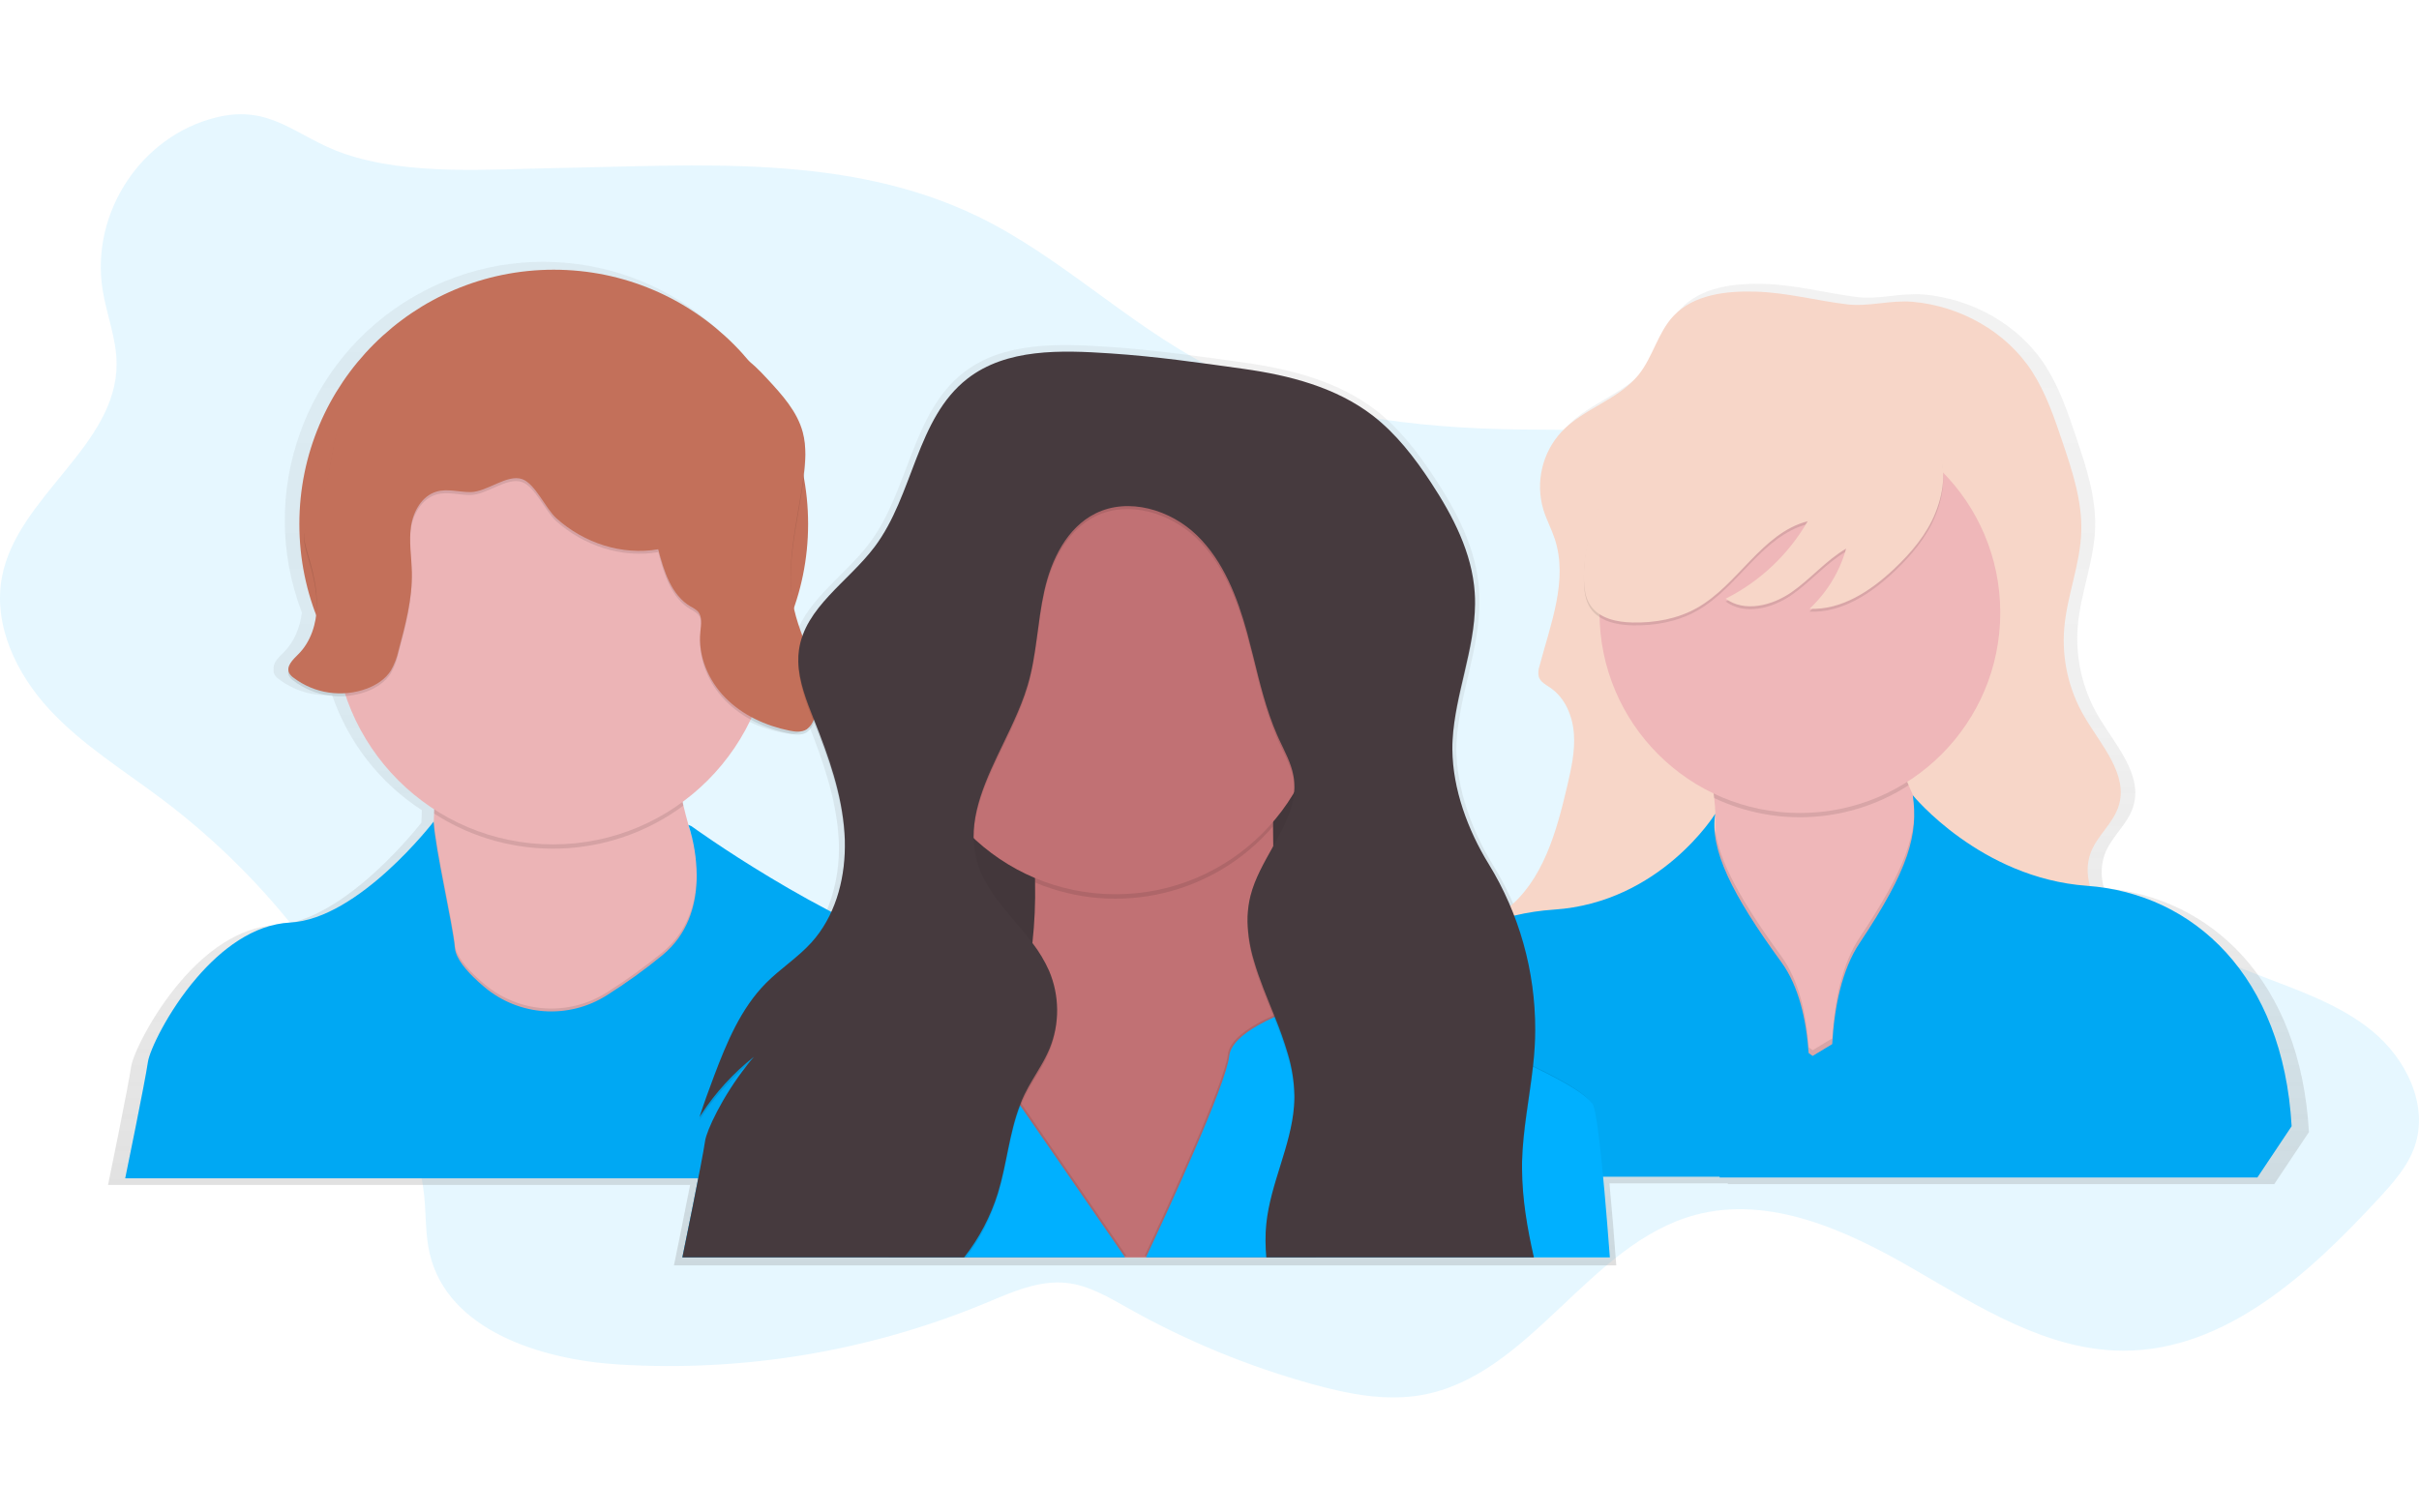
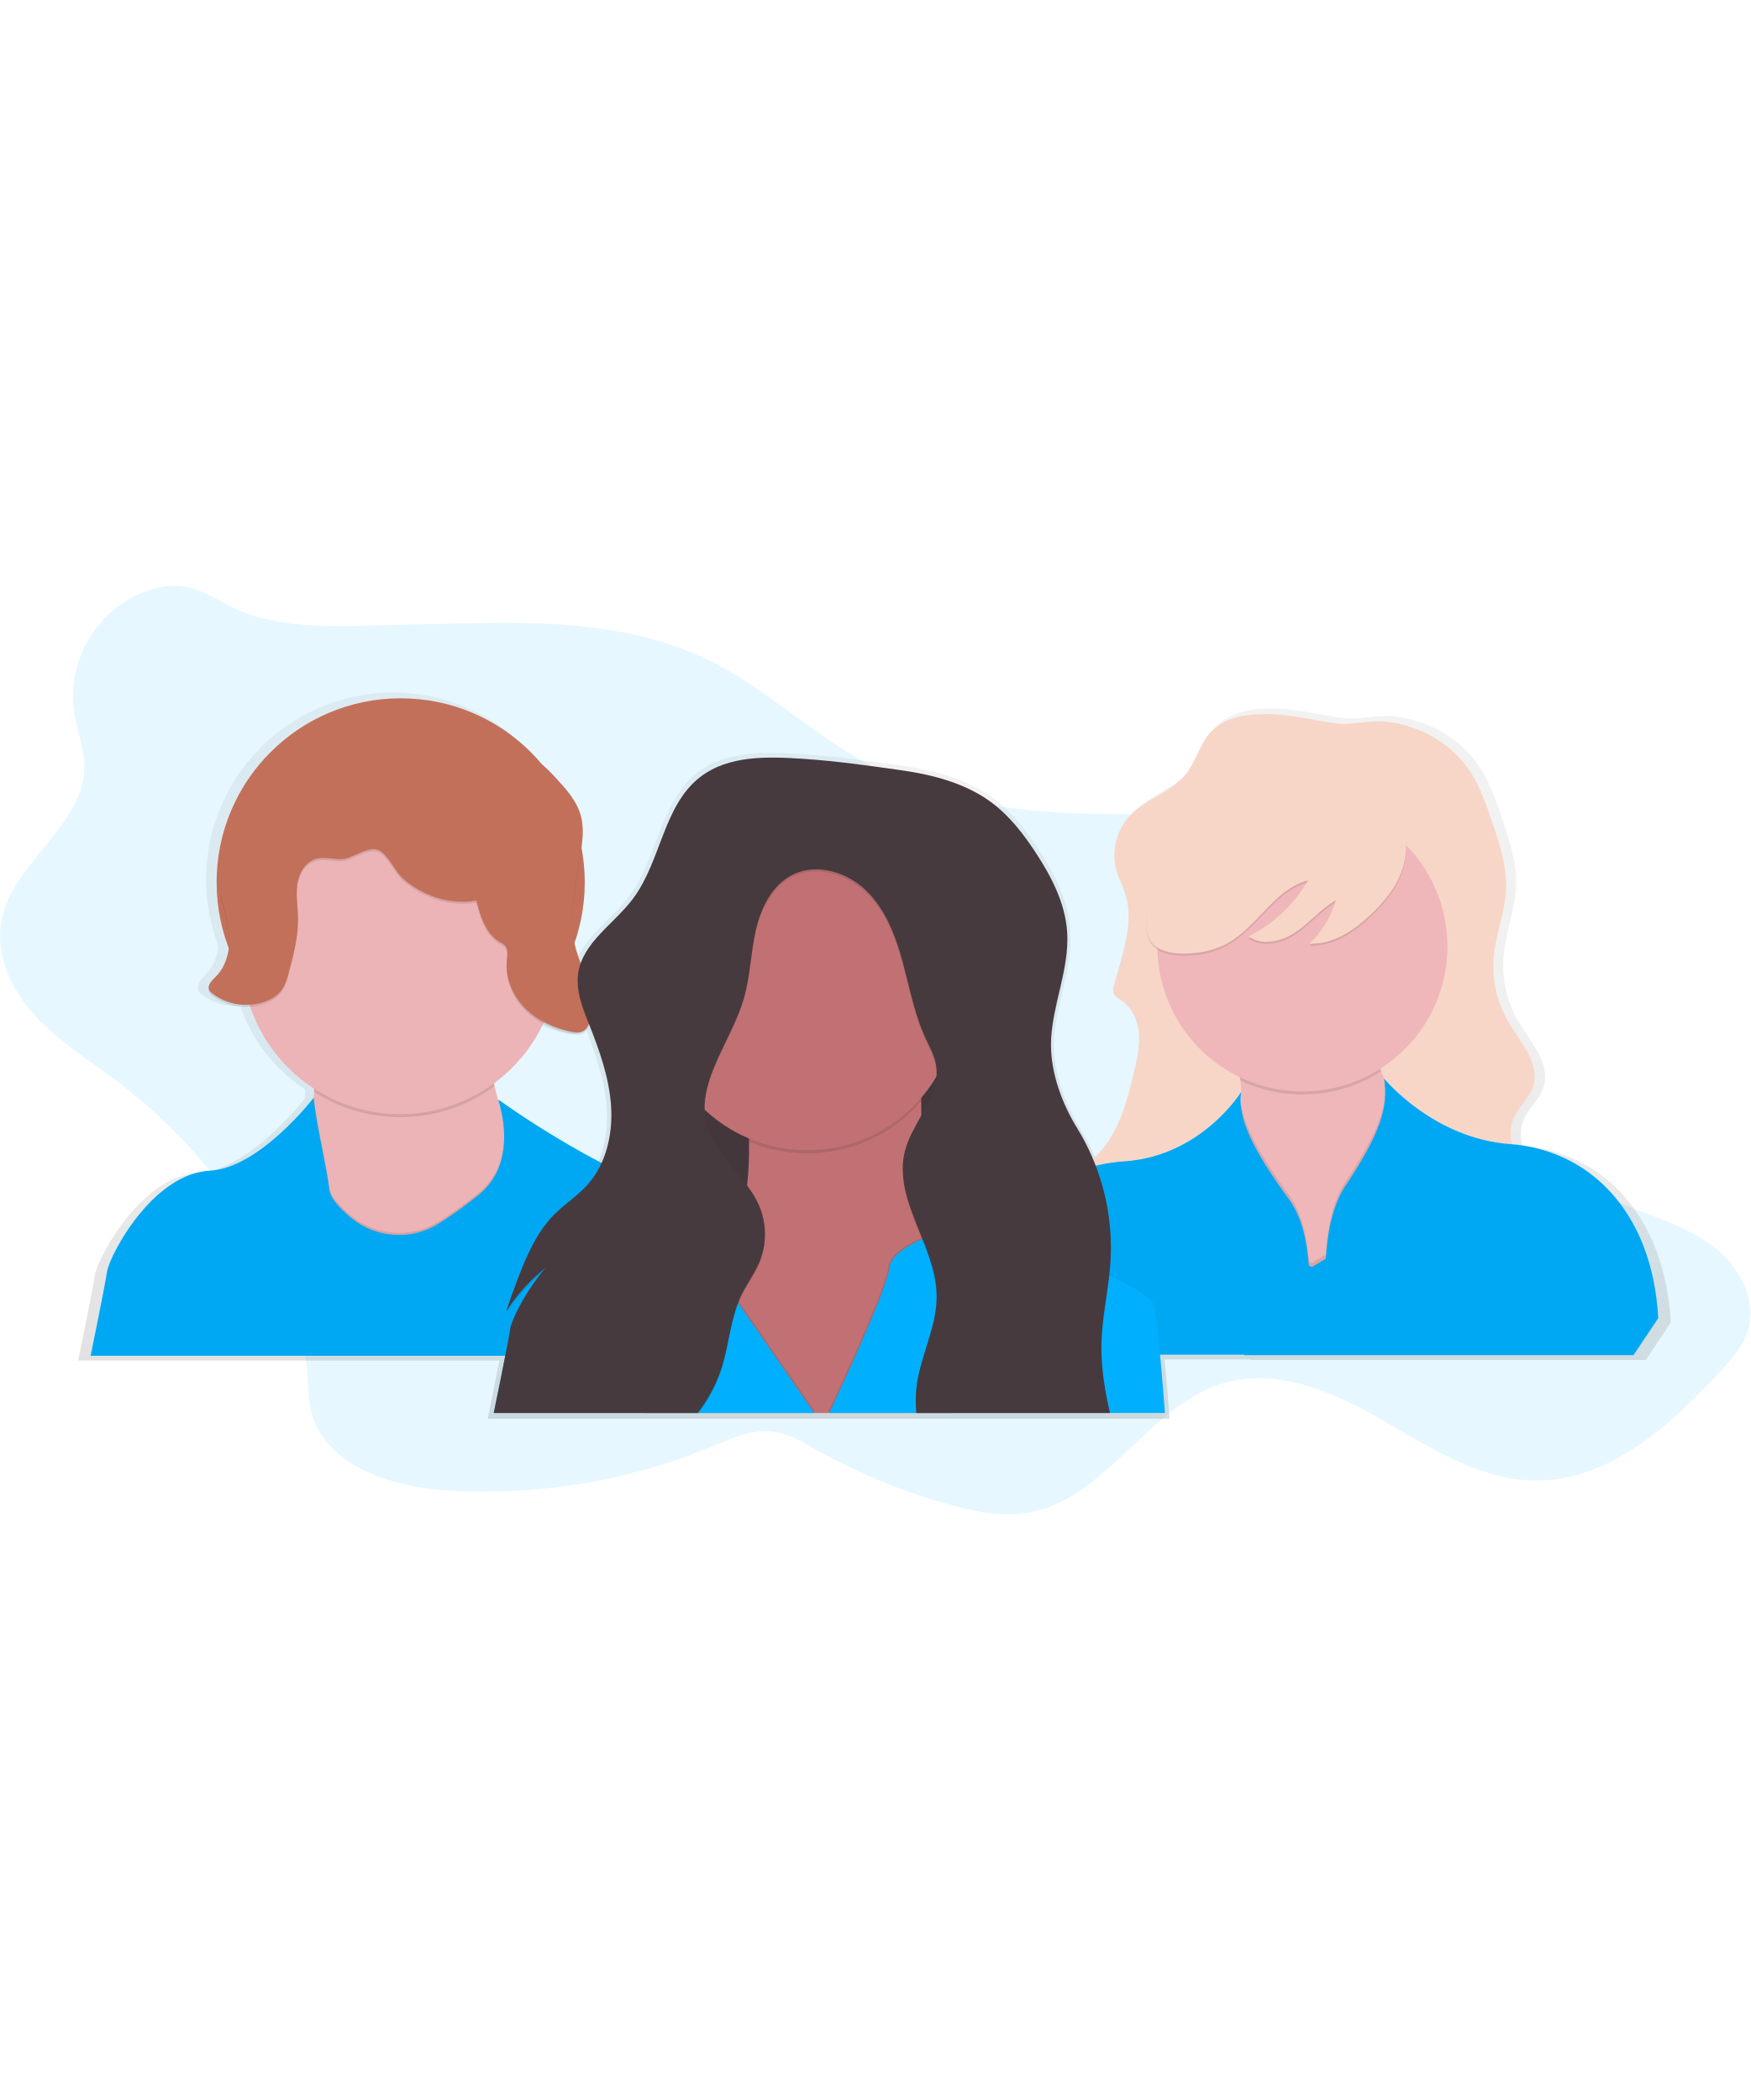
- <svg xmlns="http://www.w3.org/2000/svg" xmlns:xlink="http://www.w3.org/1999/xlink" id="e532202f-8294-4472-8a94-ef01c23bf434" data-name="Layer 1" width="80.00" height="50.00" viewBox="0 0 1111.01 589.53">
+ <svg xmlns="http://www.w3.org/2000/svg" xmlns:xlink="http://www.w3.org/1999/xlink" id="e532202f-8294-4472-8a94-ef01c23bf434" data-name="Layer 1" width="100.00" height="120.00" viewBox="0 0 1111.01 589.53">
  <defs>
    <linearGradient id="6523b961-f8f8-40f3-a3b1-09fdd7ed93df" x1="599.51" y1="684.08" x2="599.51" y2="223.08" gradientUnits="userSpaceOnUse">
      <stop offset="0" stop-color="gray" stop-opacity="0.25" />
      <stop offset="0.54" stop-color="gray" stop-opacity="0.12" />
      <stop offset="1" stop-color="gray" stop-opacity="0.1" />
    </linearGradient>
    <linearGradient id="e6435e64-b3d1-4733-b0cc-6790ac85fe12" x1="237.95" y1="480.71" x2="237.95" y2="480.06" xlink:href="#6523b961-f8f8-40f3-a3b1-09fdd7ed93df" />
    <linearGradient id="73d9ea98-6cb8-49b2-821a-398ea6573905" x1="237.91" y1="480.06" x2="237.91" y2="479.38" xlink:href="#6523b961-f8f8-40f3-a3b1-09fdd7ed93df" />
    <linearGradient id="f9c93000-e0c7-4e00-94fd-e2b9ec72c33f" x1="237.87" y1="479.07" x2="237.87" y2="479.03" xlink:href="#6523b961-f8f8-40f3-a3b1-09fdd7ed93df" />
    <linearGradient id="1153be5e-6776-4508-9780-444bab76be76" x1="237.89" y1="479.38" x2="237.89" y2="479.22" xlink:href="#6523b961-f8f8-40f3-a3b1-09fdd7ed93df" />
    <linearGradient id="40699d8e-29dd-40d9-a6a0-7f690174f3e3" x1="237.88" y1="479.22" x2="237.88" y2="479.07" xlink:href="#6523b961-f8f8-40f3-a3b1-09fdd7ed93df" />
  </defs>
  <path d="M91.6,235.87c1.8,11.42,6.4,22.45,6.44,34,.15,37.74-45.64,60.92-52.65,98-4.16,22,6.62,44.48,21.82,60.89S101.79,457,119.64,470.5A335.73,335.73,0,0,1,229.63,616c4.51,11.6,8.39,23.56,9.67,35.94.93,9,.49,18.21,2.6,27,8.35,34.89,50.69,48.43,86.49,50.69a379.3,379.3,0,0,0,168.74-28.18c12-5,24.39-10.68,37.27-9.27,10.3,1.13,19.49,6.7,28.53,11.77a378.43,378.43,0,0,0,84.38,34.74c16.3,4.5,33.41,7.92,50.06,5,50-8.82,76.57-69.46,125.63-82.72,33.94-9.17,69.26,6.85,99.7,24.44s61.86,37.85,97,37.9c46.88.06,85.42-35.42,117.22-69.86,6.67-7.23,13.45-14.79,16.63-24.1,6.45-18.9-4-40.13-19.45-52.83s-34.93-19-53.54-26.26a464.26,464.26,0,0,1-89.77-46.88c-18.2-12.2-35.83-26-48.28-44-10.71-15.52-17.14-33.51-24.32-50.95-15.74-38.19-38-77-75.17-94.92-30.35-14.64-65.6-13-99.29-13.39-49.64-.55-100.54-6.52-144.55-29.48-37.17-19.39-67.7-50-105.42-68.33-60-29.13-128.59-23.42-193.24-22.32-31.07.53-68,3.63-97.84-6.55-22.07-7.53-33.43-22.92-58.78-16.72C109.23,165.17,86.06,200.64,91.6,235.87Z" transform="translate(-44.49 -155.23)" fill="#00b0ff" opacity="0.1" />
  <path d="M1010.82,510.76a25,25,0,0,1,.47-15.86c3-7.76,10.31-13.36,12.88-21.29,4.78-14.73-8.1-28.52-16-41.87a70.32,70.32,0,0,1-9.41-41c1.23-15.36,7.52-30.05,8-45.45.43-14.35-4.22-28.31-8.81-41.91-3.79-11.24-7.65-22.61-14.06-32.59-12.12-18.87-33.65-30.73-55.79-32.69-10.45-.93-20.67,2.47-30.94,1.14-14.26-1.84-27.74-5.54-42.28-6-13.81-.41-29.08,1.34-38.49,11.46-7.19,7.75-9.49,18.94-16.07,27.22-9.34,11.75-25.67,15.78-36,26.66a37.77,37.77,0,0,0-8.53,36.43c1.43,4.64,3.77,8.95,5.29,13.56,6.39,19.26-2,39.86-7.07,59.5a9,9,0,0,0-.3,5c.8,2.4,3.32,3.66,5.41,5.08,6.84,4.66,10.33,13.1,11,21.35s-1.24,16.47-3.12,24.53c-4.79,20.49-10.78,42.44-26.57,56.07a144.25,144.25,0,0,0-10.14-19.76c-9.66-15.66-16.81-35-16.93-53.51a.69.69,0,0,1,0-.17c0-1,.05-2,.11-3,1.25-21.84,10.69-42.91,10.48-64.65q0-2.64-.15-5.29c-1.23-18.61-10.17-35.82-20.42-51.4-7.65-11.63-16.27-22.86-27.31-31.33C659,278,637.31,272.36,616,269.38s-40.7-5.78-62.18-7.22c-23.1-1.55-48.52-2.42-66.78,11.8-23.81,18.54-25.13,54.35-43.28,78.45-10.8,14.34-28,25.42-33.69,41.71a100.71,100.71,0,0,1-3.84-12.25c-.06-.28-.12-.55-.18-.83a119.24,119.24,0,0,0,4.63-61.23,75.35,75.35,0,0,0,.69-10A39.38,39.38,0,0,0,410.2,299c-2.57-9.74-9.66-17.53-16.51-24.92a73.12,73.12,0,0,0-8.1-7.85,118.72,118.72,0,0,0-202.44,118c-.88,6.82-3.52,13.45-8.37,18.26-2.21,2.19-5.07,4.93-4.59,7.73a3.77,3.77,0,0,0,.32,2.35,6.58,6.58,0,0,0,2,2.19A36,36,0,0,0,197,422.06,102.4,102.4,0,0,0,238.24,475q0,1-.07,1.94c0,1.11-.09,2.21-.14,3.33,0,.25,0,.5,0,.75,0-.09,0-.19,0-.29s-34.82,45.39-67,47.08c-17.18.9-32.17,12.49-43.53,25.74-13.64,15.9-22.06,34.18-22.78,39.24-1.33,9.28-10.61,54.38-10.61,54.38H361.45c-3.16,16.24-7.42,36.93-7.42,36.93H786.82c-1-13.91-2.11-26.77-3.14-37.66h54.41l-.06.33h251l15.92-23.89C1101,553.27,1059.94,515,1010.82,510.76ZM385.92,433a64.84,64.84,0,0,0,18,6.48c2.73.56,5.78.91,8.11-.62a9.32,9.32,0,0,0,3.27-4.63l.12.3c6.75,17,13,34.54,14.21,52.8.11,1.72.18,3.44.19,5.17a74.78,74.78,0,0,1-6.31,30.26,583.29,583.29,0,0,1-65.27-40l-1.41-.6c0,.11.49,1.36,1.07,3.47.14.51.29,1.07.44,1.67-1.43-4.62-2.73-9.34-3.87-14.15-.13-.57-.26-1.14-.39-1.71A102.53,102.53,0,0,0,385.92,433Z" transform="translate(-44.49 -155.23)" fill="url(#6523b961-f8f8-40f3-a3b1-09fdd7ed93df)" />
  <path d="M238,480.71l0-.65Z" transform="translate(-44.49 -155.23)" fill="url(#e6435e64-b3d1-4733-b0cc-6790ac85fe12)" />
  <path d="M237.93,480.06l0-.68Z" transform="translate(-44.49 -155.23)" fill="url(#73d9ea98-6cb8-49b2-821a-398ea6573905)" />
  <path d="M237.88,479.07Z" transform="translate(-44.49 -155.23)" fill="url(#f9c93000-e0c7-4e00-94fd-e2b9ec72c33f)" />
  <path d="M237.89,479.38v0Z" transform="translate(-44.49 -155.23)" fill="url(#1153be5e-6776-4508-9780-444bab76be76)" />
  <path d="M237.88,479.22v0Z" transform="translate(-44.49 -155.23)" fill="url(#40699d8e-29dd-40d9-a6a0-7f690174f3e3)" />
  <path d="M850.87,236.78c-13.59-.41-28.63,1.32-37.88,11.28-7.08,7.62-9.34,18.64-15.82,26.79-9.19,11.57-25.26,15.53-35.44,26.24a37.18,37.18,0,0,0-8.4,35.86c1.41,4.56,3.71,8.81,5.21,13.34,6.29,19-1.92,39.23-7,58.56a8.81,8.81,0,0,0-.29,4.94c.78,2.36,3.27,3.6,5.32,5,6.73,4.59,10.17,12.89,10.78,21s-1.22,16.21-3.07,24.14c-4.91,21-11.11,43.61-28.16,56.84C728.92,526.42,719.3,531,717.42,540c-2.2,10.54,7.86,19.5,17.51,24.27,28.33,14,61.22,14.2,92.21,20.44,27.29,5.5,54.51,15.92,82.13,12.36,12.31-1.58,24.08-5.91,35.73-10.2l72.54-26.73a18.87,18.87,0,0,0,5.7-2.87c4.37-3.64,4.52-10.56,2.14-15.73s-6.7-9.13-10.5-13.37c-8.28-9.27-14.58-22.36-10.06-33.94,3-7.64,10.15-13.15,12.68-21,4.7-14.5-8-28.08-15.7-41.22a69.21,69.21,0,0,1-9.26-40.31c1.21-15.12,7.4-29.58,7.85-44.74.42-14.12-4.15-27.86-8.67-41.25-3.73-11.06-7.53-22.25-13.84-32.08-11.93-18.57-33.12-30.24-54.92-32.18-10.29-.91-20.34,2.43-30.45,1.13C878.46,240.85,865.18,237.21,850.87,236.78Z" transform="translate(-44.49 -155.23)" fill="#f7d6c8" />
  <path d="M871.16,633.59s-82.24-51.56-50.26-111c7.4-13.74,10.67-26.74,11.34-38.61a83.43,83.43,0,0,0,0-9.39c0-.15,0-.3,0-.45q-.16-2.42-.43-4.76C828,438,807.84,417.55,807.84,417.55s136.41-39.81,113.57-3.92c-10.6,16.66-7.43,33-.33,49.91.75,1.78,1.55,3.58,2.38,5.37,8.2,17.83,19.58,36.3,22.76,56.33C952.74,566.36,871.16,633.59,871.16,633.59Z" transform="translate(-44.49 -155.23)" fill="#efb7b9" />
  <path d="M921.41,413.63c-10.6,16.66-7.43,33-.33,49.91a92.17,92.17,0,0,1-89.3,5.88C828,438,807.84,417.55,807.84,417.55S944.26,377.73,921.41,413.63Z" transform="translate(-44.49 -155.23)" opacity="0.1" />
  <circle cx="826.66" cy="229.03" r="92.03" fill="#efb7b9" />
  <path d="M832.24,474.63c0-.15,0-.3,0-.45l.11-.18C832.29,474.22,832.25,474.43,832.24,474.63Z" transform="translate(-44.49 -155.23)" opacity="0.1" />
  <path d="M871.16,633.59s-82.24-51.56-50.26-111c7.4-13.74,10.67-26.74,11.34-38.61,1.87,14.68,12,32.93,30.44,58.19,8,11,11.44,26.38,12.53,41.75l1.83,1.33,9-5.44c1-17,4.44-34.18,12.58-46.36,21.39-32,26.47-48,24.89-64.58,8.2,17.83,19.58,36.3,22.76,56.33C952.74,566.36,871.16,633.59,871.16,633.59Z" transform="translate(-44.49 -155.23)" opacity="0.1" />
  <path d="M1003,509.74c-49-3.56-80-41.6-80-41.6,2.61,17.82-1.63,33.77-24.48,68C890.43,548.28,887,565.43,886,582.47l-9,5.44-1.83-1.33c-1.09-15.36-4.52-30.76-12.53-41.75-22.84-31.33-33-51.89-30.35-68.21,0,0-25.13,40.79-74.08,44.06s-90.07,37.86-94,101.17l15.66,21.54H834.34l-.06.33h247L1097,620.19C1093.07,551.07,1052,513.3,1003,509.74Z" transform="translate(-44.49 -155.23)" fill="#00b0ff" />
  <path d="M1003,509.74c-49-3.56-80-41.6-80-41.6,2.61,17.82-1.63,33.77-24.48,68C890.43,548.28,887,565.43,886,582.47l-9,5.44-1.83-1.33c-1.09-15.36-4.52-30.76-12.53-41.75-22.84-31.33-33-51.89-30.35-68.21,0,0-25.13,40.79-74.08,44.06s-90.07,37.86-94,101.17l15.66,21.54H834.34l-.06.33h247L1097,620.19C1093.07,551.07,1052,513.3,1003,509.74Z" transform="translate(-44.49 -155.23)" opacity="0.05" />
  <path d="M933.37,339.78c-4,9.9-11.1,18.26-18.86,25.6-10.72,10.15-24.2,19.09-38.94,18.4a59.73,59.73,0,0,0,16.81-27.62c-9.3,5.42-16.33,14-25.21,20.11s-21.43,9.26-30.11,2.88a90.26,90.26,0,0,0,37.67-35.59c-21.08,5.47-31.9,29.21-50.89,39.87-8.9,5-19.31,6.88-29.51,6.66-7.25-.15-15.33-1.84-19.37-7.86-2.36-3.5-2.91-7.9-3-12.13-.44-19.18,7.37-38,19.4-52.93s28-26.28,45.08-35.09c6.08-3.14,12.42-6,19.19-7,8.42-1.22,17,.57,25.26,2.47,10.74,2.46,21.54,5.16,31.43,10C933.43,298,942.65,316.94,933.37,339.78Z" transform="translate(-44.49 -155.23)" opacity="0.1" />
  <path d="M933.37,338.47c-4,9.9-11.1,18.26-18.86,25.6-10.72,10.15-24.2,19.09-38.94,18.4a59.73,59.73,0,0,0,16.81-27.62c-9.3,5.42-16.33,14-25.21,20.11s-21.43,9.26-30.11,2.88a90.26,90.26,0,0,0,37.67-35.59c-21.08,5.47-31.9,29.21-50.89,39.87-8.9,5-19.31,6.88-29.51,6.66-7.25-.15-15.33-1.84-19.37-7.86-2.36-3.5-2.91-7.9-3-12.13-.44-19.18,7.37-38,19.4-52.93s28-26.28,45.08-35.09c6.08-3.14,12.42-6,19.19-7,8.42-1.22,17,.57,25.26,2.47,10.74,2.46,21.54,5.16,31.43,10C933.43,296.67,942.65,315.63,933.37,338.47Z" transform="translate(-44.49 -155.23)" fill="#f7d6c8" />
  <circle cx="254.32" cy="188.31" r="116.83" fill="#c3705a" />
  <path d="M403.57,568.39s-107,27.41-109.65,30-90.07,7.18-64.62-46.34c9.35-19.65,13.24-46.34,14.42-72.25.05-1.1.1-2.19.14-3.28,1.61-43.43-4.11-83.73-4.11-83.73s124-49,114.87,25.46c-2.28,18.52-.39,37.13,3.75,54.63,1.38,5.84,3,11.55,4.8,17.09C377.65,534.61,403.57,568.39,403.57,568.39Z" transform="translate(-44.49 -155.23)" fill="#ecb4b6" />
  <path d="M358.36,472.9a100.54,100.54,0,0,1-114.51,3.64c1.61-43.43-4.11-83.73-4.11-83.73s124-49,114.87,25.46C352.34,436.8,354.23,455.41,358.36,472.9Z" transform="translate(-44.49 -155.23)" opacity="0.1" />
  <circle cx="253.99" cy="234.97" r="100.51" fill="#ecb4b6" />
  <path d="M403.57,568.39s-107,27.41-109.65,30-90.07,7.18-64.62-46.34c9.35-19.65,13.24-46.34,14.42-72.25,1,13.54,8.74,46.33,9.73,57.24a9.51,9.51,0,0,0,.38,1.88c1.45,4.85,6.62,10.44,12.85,15.74l.37.31a47.67,47.67,0,0,0,56.14,3.75,253.17,253.17,0,0,0,25.56-18.42c11.64-9.61,15.27-22.56,15.72-34a72.79,72.79,0,0,0-1.3-16.38C377.65,534.61,403.57,568.39,403.57,568.39Z" transform="translate(-44.49 -155.23)" opacity="0.1" />
  <path d="M538.68,644.11H102s9.14-44.38,10.44-53.52c.71-5,9-23,22.43-38.63,11.18-13,25.93-24.45,42.84-25.34,31.65-1.66,65.92-46.34,65.92-46.34h0c.76,13,8.78,46.95,9.79,58.09a9.51,9.51,0,0,0,.38,1.88c1.45,4.85,6.62,10.44,12.85,15.74l.37.31a47.66,47.66,0,0,0,56.14,3.76,254.26,254.26,0,0,0,25.56-18.42c11.64-9.61,15.27-22.56,15.72-34a75.31,75.31,0,0,0-2.73-22.49c-.57-2.08-1-3.3-1.06-3.41l1.39.59s59.13,43,113.3,60.58a64.78,64.78,0,0,1,17.76,9,76.77,76.77,0,0,1,12.06,10.83,112.26,112.26,0,0,1,18,27.69C535.72,617.05,538.68,644.11,538.68,644.11Z" transform="translate(-44.49 -155.23)" fill="#00b0ff" />
  <path d="M538.68,644.11H102s9.14-44.38,10.44-53.52c.71-5,9-23,22.43-38.63,11.18-13,25.93-24.45,42.84-25.34,31.65-1.66,65.92-46.34,65.92-46.34h0c.76,13,8.78,46.95,9.79,58.09a9.51,9.51,0,0,0,.38,1.88c1.45,4.85,6.62,10.44,12.85,15.74l.37.31a47.66,47.66,0,0,0,56.14,3.76,254.26,254.26,0,0,0,25.56-18.42c11.64-9.61,15.27-22.56,15.72-34a75.31,75.31,0,0,0-2.73-22.49c-.57-2.08-1-3.3-1.06-3.41l1.39.59s59.13,43,113.3,60.58a64.78,64.78,0,0,1,17.76,9,76.77,76.77,0,0,1,12.06,10.83,112.26,112.26,0,0,1,18,27.69C535.72,617.05,538.68,644.11,538.68,644.11Z" transform="translate(-44.49 -155.23)" opacity="0.05" />
  <path d="M346.8,356.45c2.6,10,6,21.11,14.93,26.32A13.11,13.11,0,0,1,365,385c2.2,2.39,1.53,6.12,1.2,9.36-1.14,11.12,3.64,22.39,11.48,30.36s18.45,12.84,29.4,15.08c2.68.55,5.69.9,8-.61a9.33,9.33,0,0,0,3.28-4.71c3.05-8.11,1.76-17.22-.79-25.5s-6.31-16.18-8.24-24.63c-4.59-20.05,1.49-40.77,4.23-61.16.91-6.78,1.44-13.77-.31-20.38-2.53-9.58-9.51-17.26-16.25-24.53-3.63-3.91-7.34-7.89-12-10.45-13.74-7.51-31.43-.84-46.1-6.31-5.87-2.19-10.86-6.19-16.45-9-11.87-6-25.94-6.33-38.95-3.6s-25.2,8.34-37.27,13.9L237,267c-13,6-26.93,12.78-33.93,25.33-7.45,13.36-5.38,30.46-12.83,43.82-2.26,4-5.41,7.84-6,12.44-.4,3.32.62,6.64,1.57,9.85,2.32,7.81,4.34,15.84,4.16,24s-2.78,16.52-8.56,22.26c-2.44,2.42-5.7,5.52-4.2,8.61a6.48,6.48,0,0,0,2,2.16,35.41,35.41,0,0,0,33.73,5c4.38-1.67,8.52-4.35,11-8.3a32.49,32.49,0,0,0,3.54-9.28c3.16-11.77,6.34-23.74,6.09-35.93-.14-7-1.42-14.06-.4-21s5.07-14.09,11.82-16c5-1.43,10.35.3,15.57.25,7.52-.06,16.74-8.4,23.71-5.95,6,2.12,10.75,13.6,15.71,18C312.56,353.49,330.12,359.36,346.8,356.45Z" transform="translate(-44.49 -155.23)" opacity="0.1" />
  <path d="M346.8,355.14c2.6,10,6,21.11,14.93,26.32a13.11,13.11,0,0,1,3.23,2.18c2.2,2.39,1.53,6.12,1.2,9.36-1.14,11.12,3.64,22.39,11.48,30.36s18.45,12.84,29.4,15.08c2.68.55,5.69.9,8-.61a9.33,9.33,0,0,0,3.28-4.71c3.05-8.11,1.76-17.22-.79-25.5s-6.31-16.18-8.24-24.63c-4.59-20.05,1.49-40.77,4.23-61.16.91-6.78,1.44-13.77-.31-20.38-2.53-9.58-9.51-17.26-16.25-24.53-3.63-3.91-7.34-7.89-12-10.45-13.74-7.51-31.43-.84-46.1-6.31-5.87-2.19-10.86-6.19-16.45-9-11.87-6-25.94-6.33-38.95-3.6s-25.2,8.34-37.27,13.9l-9.11,4.2c-13,6-26.93,12.78-33.93,25.33-7.45,13.36-5.38,30.46-12.83,43.82-2.26,4-5.41,7.84-6,12.44-.4,3.32.62,6.64,1.57,9.85,2.32,7.81,4.34,15.84,4.16,24s-2.78,16.52-8.56,22.26c-2.44,2.42-5.7,5.52-4.2,8.61a6.48,6.48,0,0,0,2,2.16,35.41,35.41,0,0,0,33.73,5c4.38-1.67,8.52-4.35,11-8.3a32.49,32.49,0,0,0,3.54-9.28c3.16-11.77,6.34-23.74,6.09-35.93-.14-7-1.42-14.06-.4-21s5.07-14.09,11.82-16c5-1.43,10.35.3,15.57.25,7.52-.06,16.74-8.4,23.71-5.95,6,2.12,10.75,13.6,15.71,18C312.56,352.19,330.12,358.06,346.8,355.14Z" transform="translate(-44.49 -155.23)" fill="#c3705a" />
  <rect x="408.03" y="242.6" width="229.1" height="196.46" fill="#463a3e" />
  <rect x="408.03" y="242.6" width="229.1" height="196.46" opacity="0.05" />
  <path d="M648.77,680.45h-196c2.53-14.27,9.93-29.91,24.35-46.77a173,173,0,0,0,27.62-44.2q2.79-6.43,5-12.89a188.75,188.75,0,0,0,8.79-39.42c0-.38.09-.76.13-1.14a215.36,215.36,0,0,0,1.22-27.92c0-.67,0-1.32,0-2a254.42,254.42,0,0,0-11.25-67.42l-.25-.78c-2.13-6.71-3.69-10.48-3.69-10.48s3.89-2.11,10.31-5.22l.54-.26c23.61-11.34,79.5-35,104.14-18.14l.4.27c8.62,6.14,13.26,17.41,11.08,36.18,0,.07,0,.15,0,.22,0,.35-.08.69-.11,1a363.24,363.24,0,0,0-1.87,38.94c0,.65,0,1.3,0,2q0,4.57.1,9.26c0,.42,0,.84,0,1.26.2,10.1.65,20.53,1.28,31.11.87,14.67,2.11,29.61,3.54,44.27.61,6.27,1.27,12.5,2,18.63.08.72.16,1.46.24,2.17.84,7.47,1.71,14.79,2.6,21.89l.06.46C642.4,639.67,646.16,664.29,648.77,680.45Z" transform="translate(-44.49 -155.23)" fill="#c17174" />
  <path d="M631.08,440.3c0,.07,0,.15,0,.22a359.66,359.66,0,0,0-2,40c0,.65,0,1.3,0,2a95.41,95.41,0,0,1-109.25,25.68c0-.67,0-1.32,0-2a253.91,253.91,0,0,0-11.5-68.2c-2.13-6.71-3.69-10.48-3.69-10.48s3.89-2.11,10.31-5.22C538.33,411,595.38,386.6,620,404.12,628.61,410.26,633.25,421.53,631.08,440.3Z" transform="translate(-44.49 -155.23)" opacity="0.1" />
  <circle cx="512.35" cy="263.07" r="95.32" fill="#c17174" />
  <path d="M561.89,679.8H358.54s9.14-44.38,10.44-53.52c.71-5,9-23,22.43-38.63a98.66,98.66,0,0,1,60.68-21.53c38.89-.58,50.21,12.81,53.28,22.71a22.17,22.17,0,0,1,.8,10.29l7.36,10.66Z" transform="translate(-44.49 -155.23)" opacity="0.1" />
  <path d="M561.24,680.45H357.89s9.14-44.38,10.44-53.52c.71-5,9-23,22.43-38.63a98.66,98.66,0,0,1,60.68-21.53c38.89-.58,50.21,12.81,53.28,22.71a22.17,22.17,0,0,1,.8,10.29l7.36,10.66Z" transform="translate(-44.49 -155.23)" fill="#00b0ff" />
  <path d="M783.22,679.8H570.16c10.16-21.62,36.79-79.26,38.27-92.59.57-5.16,6.07-10,13.35-14.11a75.86,75.86,0,0,1,7.09-3.58l.44-.2q2-.88,4.05-1.63a81.16,81.16,0,0,1,57,.45c17.49,6.65,40,15.61,57.52,24l.14.07c4.5,2.16,8.69,4.27,12.38,6.3,7.38,4.05,12.77,7.75,14.84,10.71.95,1.36,2,7.49,3.15,17C779.92,639.08,781.59,658.16,783.22,679.8Z" transform="translate(-44.49 -155.23)" opacity="0.1" />
  <path d="M783.87,680.45H570.81c10.16-21.62,36.79-79.26,38.27-92.59.57-5.16,6.07-10,13.35-14.11a75.86,75.86,0,0,1,7.09-3.58l.44-.2q2-.88,4.05-1.63a81.16,81.16,0,0,1,57,.45c17.49,6.65,40,15.61,57.52,24l.14.07c4.5,2.16,8.69,4.27,12.38,6.3,7.38,4.05,12.77,7.75,14.84,10.71.95,1.36,2,7.49,3.15,17C780.58,639.73,782.24,658.82,783.87,680.45Z" transform="translate(-44.49 -155.23)" fill="#00b0ff" />
  <path d="M749.58,575.9q0,4.61-.25,9.23-.14,2.25-.34,4.5c-.09,1.08-.2,2.15-.31,3.22l-.14,1.24c-1.63,14.54-4.64,29-5,43.61,0,.69,0,1.38,0,2.07-.07,13.72,2.15,27.23,5.16,40.68H626c-.2-2.49-.3-5-.27-7.47,0-2.23.14-4.46.37-6.7,1.89-18.41,11.3-35.64,12.72-53.93l.06-.84c.09-1.37.14-2.75.12-4.13,0-.12,0-.24,0-.37a70.7,70.7,0,0,0-2.77-17.86c-.08-.29-.16-.58-.24-.87a179.91,179.91,0,0,0-6-17l-.44-1.11c-3.33-8.32-6.83-16.57-9.2-24.84a66.09,66.09,0,0,1-2.89-19c0-1.15.07-2.3.16-3.45.08-.94.19-1.88.33-2.83a44.33,44.33,0,0,1,.88-4.41c2-7.88,6.27-15.27,10.36-22.59l0,0c4.55-8.15,8.89-16.21,9.67-24.78a28.64,28.64,0,0,0,.11-3.26v0a28.71,28.71,0,0,0-.4-4.18c-1.05-6.08-4.18-11.55-6.75-17.16-.26-.57-.52-1.14-.77-1.72,0-.09-.08-.18-.11-.27-5-11.55-7.9-23.87-10.95-36.13-.13-.53-.26-1.06-.4-1.58-.75-3-1.52-6-2.34-9-4.48-16.36-10.86-32.89-23-44.7S562.75,332.48,547.55,340c-13.15,6.55-20.27,21.21-23.48,35.53s-3.47,29.27-7.64,43.35q-.45,1.54-1,3.07c-.18.52-.36,1-.54,1.57-1.79,5.1-4,10.15-6.38,15.17l-.25.53c-7.6,16.17-16.43,32.06-16.71,48.31v.21c0,.44,0,.87,0,1.31a41.91,41.91,0,0,0,1.74,11.4c2,6.66,5.62,12.47,9.84,18q1.25,1.63,2.56,3.23c4.2,5.16,8.76,10.16,12.75,15.48l.13.17a63.26,63.26,0,0,1,7.63,12.73,46.47,46.47,0,0,1,.2,35.9,67.44,67.44,0,0,1-3.89,7.66c-2.57,4.44-5.4,8.76-7.63,13.38-.75,1.55-1.42,3.13-2,4.73-5,12.88-6.08,27.13-10.16,40.42a91.77,91.77,0,0,1-14.53,28.29h-130c1.51-7.39,9-44,10.18-52.22.71-5,9-23,22.43-38.63-1.13.89-2.22,1.79-3.27,2.69a111.24,111.24,0,0,0-21.77,25.06c.29-.9.59-1.81.89-2.71,1.83-5.46,3.81-10.87,5.82-16.21,5.82-15.38,12.3-31.07,23.9-42.73,6.55-6.58,14.52-11.65,20.76-18.52,11-12.09,15.55-28.84,15.42-45.26,0-1.7-.07-3.39-.18-5.08-1.19-18-7.34-35.23-14-52-3.58-9-7.38-18.46-7.21-28a31.21,31.21,0,0,1,.29-4c2.75-19.77,22.75-31.61,34.76-47.56,17.86-23.73,19.16-59,42.59-77.22,18-14,43-13.14,65.73-11.62,21.14,1.42,40.22,4.17,61.2,7.11S658,282,674.83,294.93c10.87,8.34,19.35,19.39,26.88,30.84,10.08,15.34,18.89,32.28,20.1,50.59.09,1.31.14,2.61.14,3.9.21,21.4-9.08,42.14-10.31,63.63-.05,1-.09,2-.1,3a.68.68,0,0,0,0,.16c-.22,18.63,6.93,38.19,16.66,54A144.83,144.83,0,0,1,749.58,575.9Z" transform="translate(-44.49 -155.23)" opacity="0.1" />
  <path d="M749.58,575.9c0,2.64-.1,5.29-.25,7.92q-.14,2.25-.34,4.5t-.45,4.46c-1.63,14.54-4.64,29-5,43.61,0,1.12,0,2.25,0,3.37.07,13.71,2.39,27.23,5.45,40.68H626.11c-.23-2.49-.37-5-.39-7.47a71.52,71.52,0,0,1,.37-8c1.89-18.41,11.3-35.64,12.72-53.93.1-1.34.17-2.68.18-4,0-.31,0-.63,0-.94A71.54,71.54,0,0,0,636,587a179.91,179.91,0,0,0-6-17c-3.46-8.69-7.17-17.32-9.65-26a67.62,67.62,0,0,1-2.89-17.73,46.48,46.48,0,0,1,.16-4.76c.08-.94.19-1.88.33-2.83a44.33,44.33,0,0,1,.88-4.41c2-7.88,6.27-15.27,10.36-22.59,4.56-8.16,8.92-16.24,9.69-24.82.06-.65.09-1.31.11-2v0a28,28,0,0,0-.4-5.49c-1.05-6.08-4.18-11.55-6.75-17.16-.26-.57-.52-1.14-.77-1.72-5.07-11.62-8-24-11.06-36.4-.88-3.54-1.78-7.08-2.73-10.59-4.48-16.36-10.86-32.89-23-44.7s-31.47-17.67-46.66-10.11c-13.15,6.55-20.27,21.21-23.48,35.53s-3.47,29.27-7.64,43.35c-.46,1.55-1,3.1-1.51,4.64-1.86,5.27-4.18,10.5-6.62,15.7-7.81,16.59-16.9,32.91-16.71,49.62v.21a41.91,41.91,0,0,0,1.74,11.4c2,6.66,5.62,12.47,9.84,18q1.25,1.63,2.56,3.23c4.25,5.22,8.86,10.27,12.88,15.65a63.26,63.26,0,0,1,7.63,12.73,46.47,46.47,0,0,1,.2,35.9,67.44,67.44,0,0,1-3.89,7.66c-2.57,4.44-5.4,8.76-7.63,13.38-.75,1.55-1.42,3.13-2,4.73-5,12.88-6.08,27.13-10.16,40.42a92,92,0,0,1-15.53,29.59H357.89s9.14-44.38,10.44-53.52c.65-4.57,7.66-20,19.16-34.63,1-1.34,2.14-2.68,3.27-4a112.05,112.05,0,0,0-24.14,26.34l-.89,1.4c2.08-6.39,4.37-12.7,6.72-18.92,5.82-15.38,12.3-31.07,23.9-42.73,6.55-6.58,14.52-11.65,20.76-18.52,10.68-11.77,15.3-28,15.42-44,0-2.14,0-4.27-.18-6.39-1.19-18-7.34-35.23-14-52-3.41-8.62-7-17.6-7.21-26.74a32.49,32.49,0,0,1,.29-5.27C414.19,381.79,434.19,370,446.2,354c17.86-23.73,19.16-59,42.59-77.22,18-14,43-13.14,65.73-11.62,21.14,1.42,40.22,4.17,61.2,7.11s42.3,8.45,59.11,21.34C685.7,302,694.18,313,701.71,324.46c10.08,15.34,18.89,32.28,20.1,50.59q.18,2.61.14,5.21c-.17,20.93-9.11,41.27-10.31,62.33-.08,1.42-.12,2.83-.1,4.26a.68.68,0,0,0,0,.16c.12,18.24,7.16,37.26,16.66,52.67A144.84,144.84,0,0,1,749.58,575.9Z" transform="translate(-44.49 -155.23)" fill="#463a3e" />
</svg>
